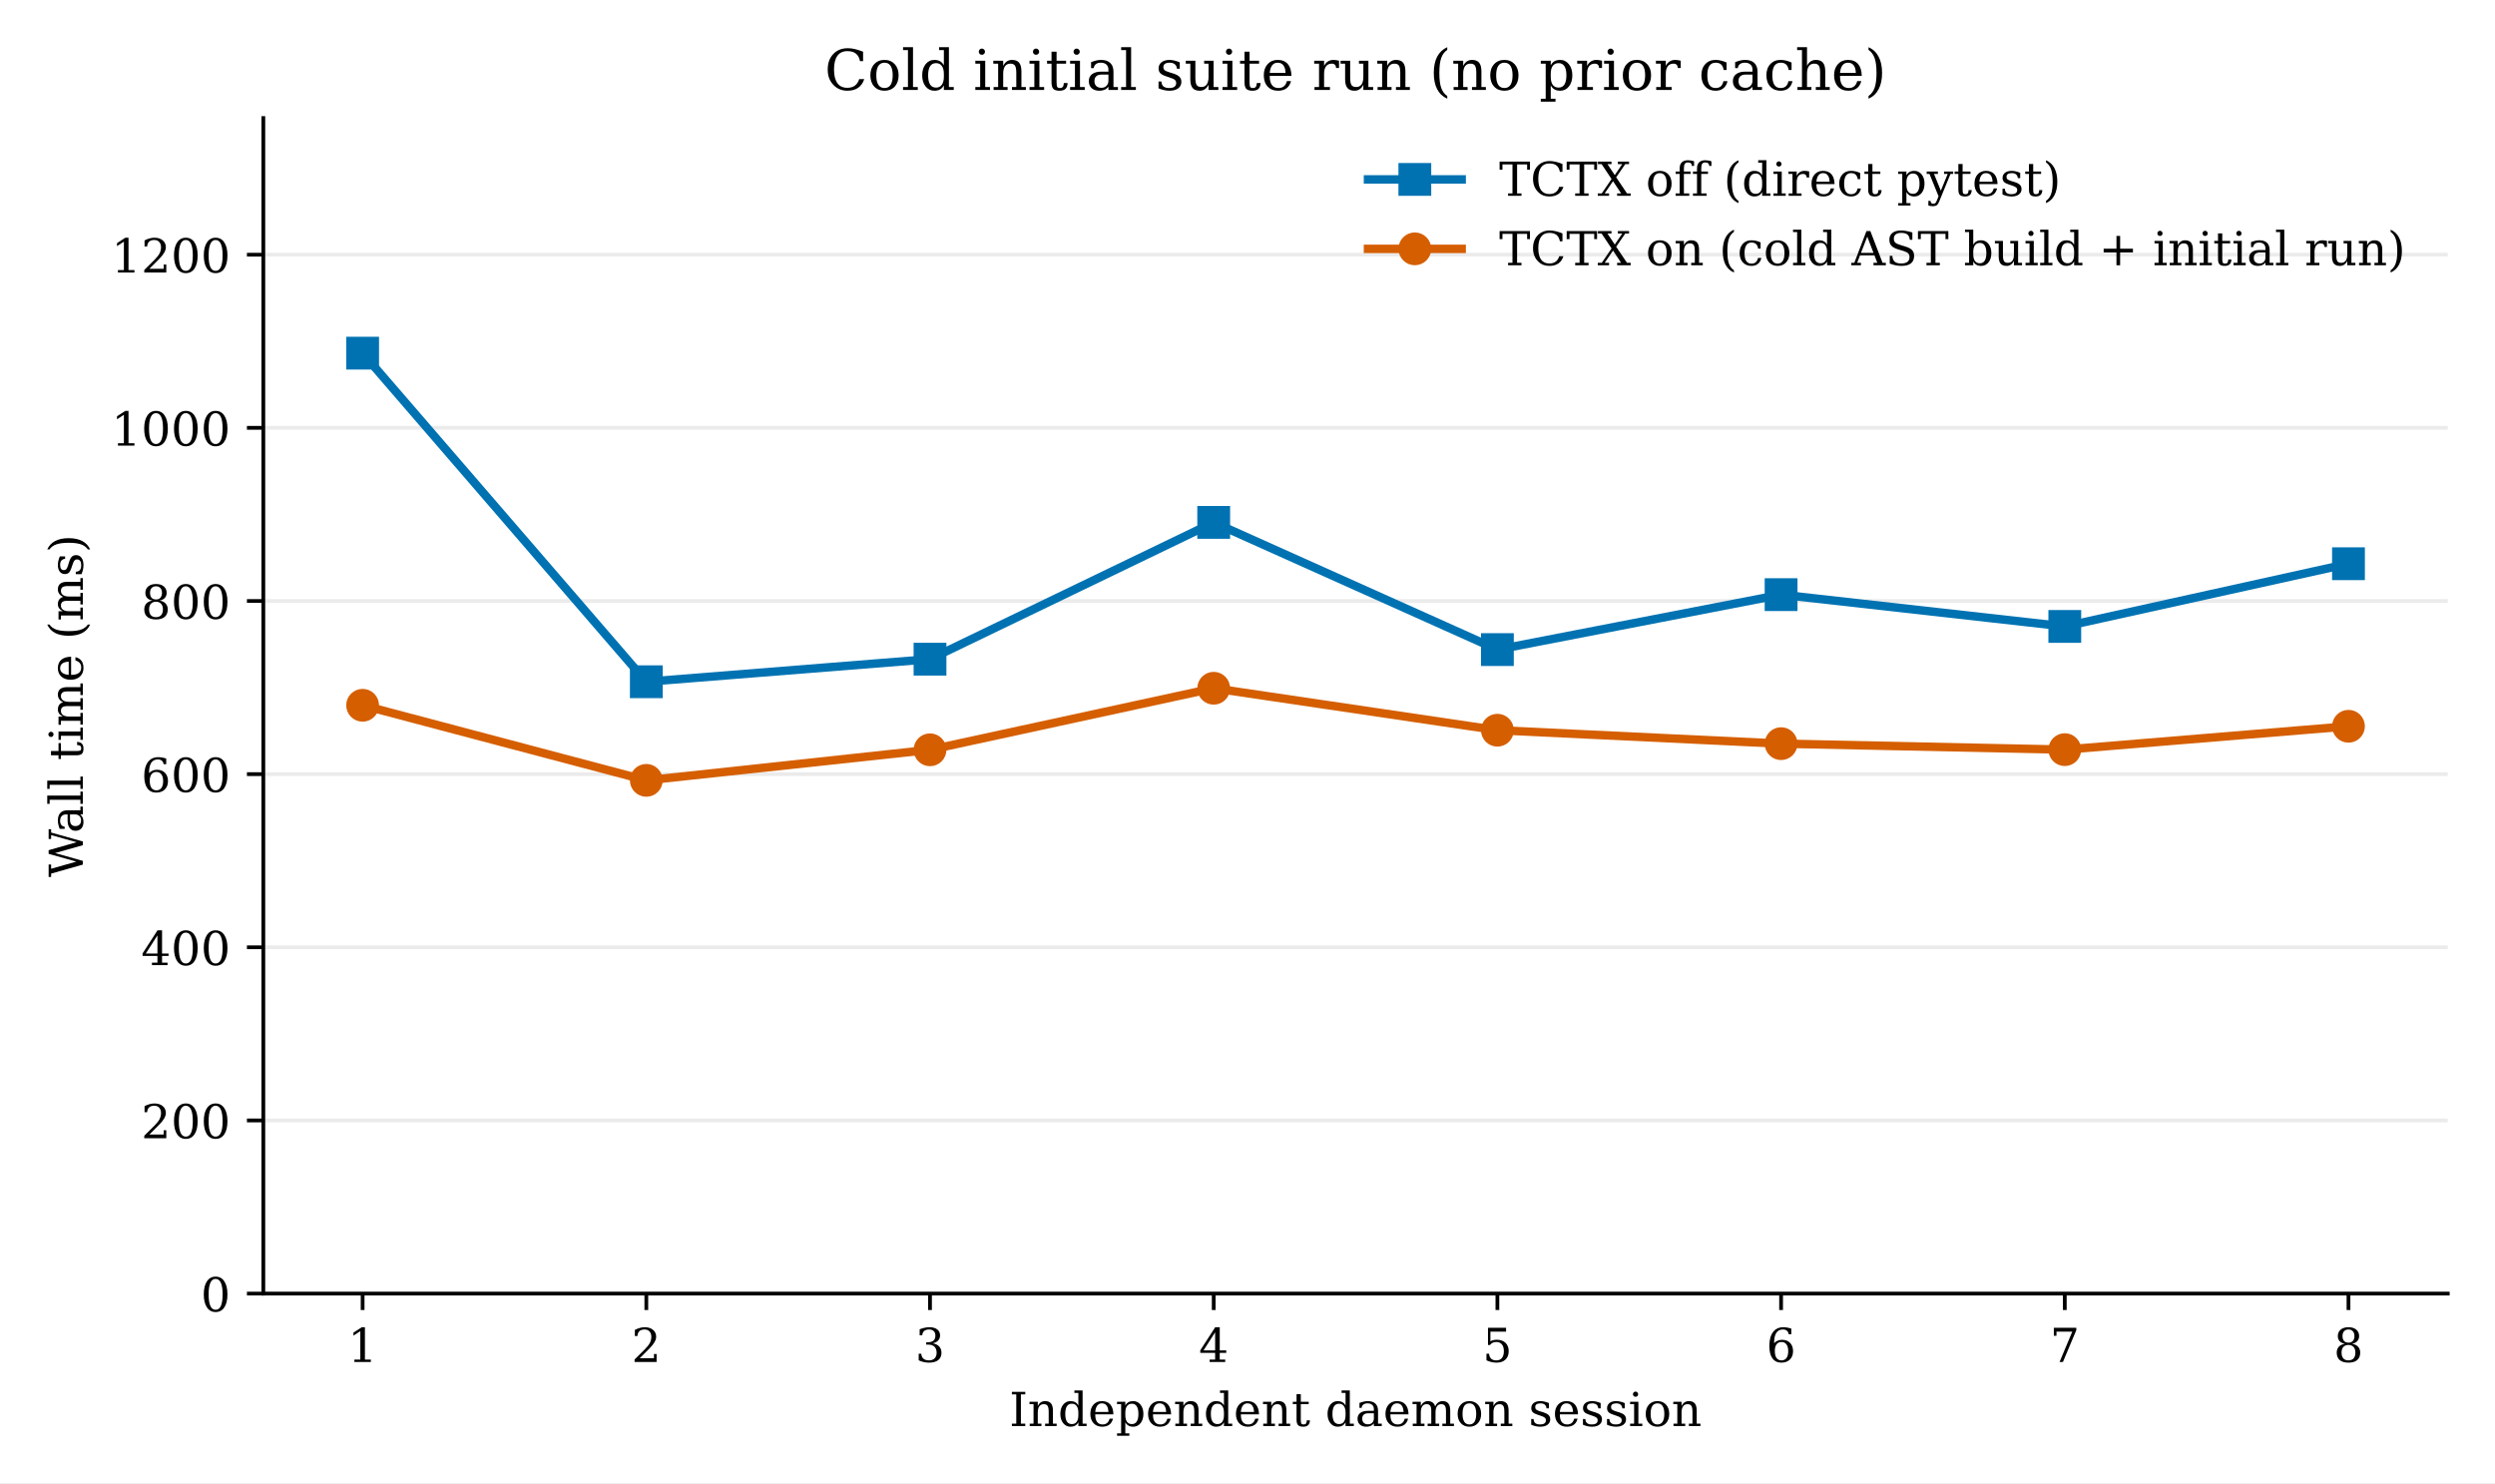
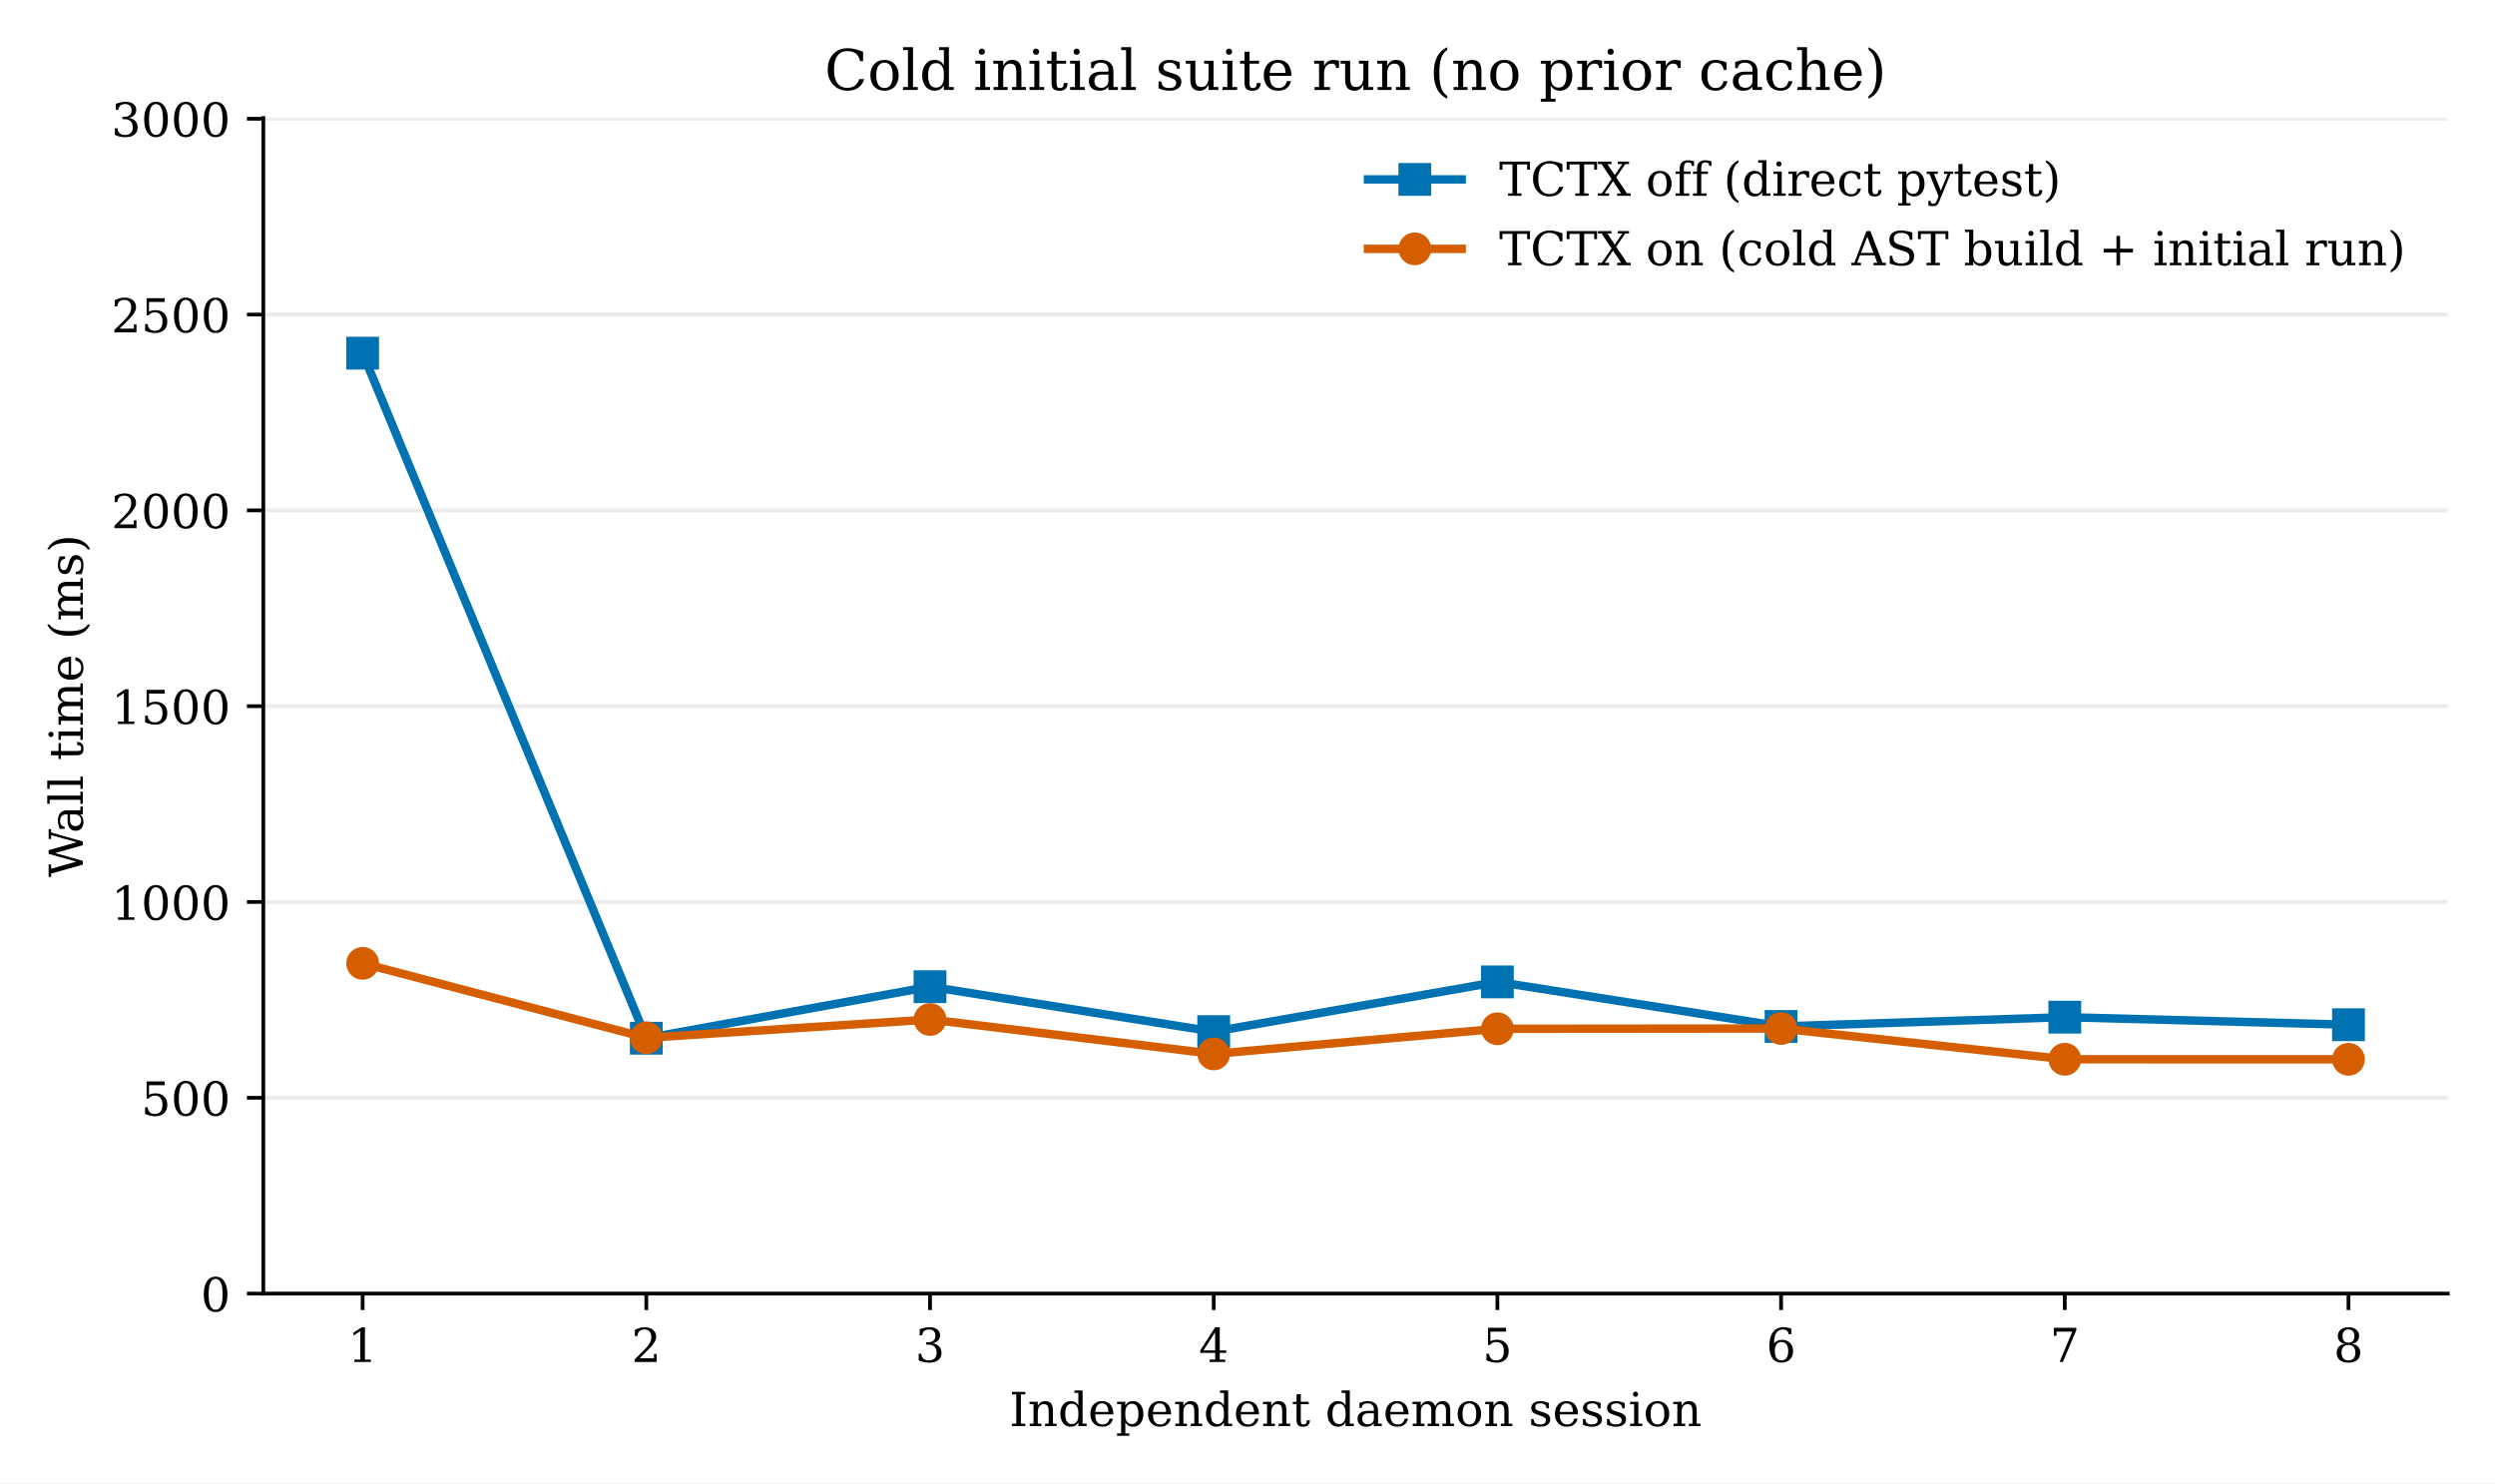
<svg xmlns="http://www.w3.org/2000/svg" xmlns:xlink="http://www.w3.org/1999/xlink" width="532.56pt" height="316.56pt" viewBox="0 0 532.56 316.56" version="1.1">
  <defs>
    <style type="text/css">*{stroke-linejoin: round; stroke-linecap: butt}</style>
  </defs>
  <g id="figure_1">
    <g id="patch_1">
      <path d="M 0 316.56 L 532.56 316.56 L 532.56 0 L 0 0 z " style="fill: #ffffff" />
    </g>
    <g id="axes_1">
      <g id="patch_2">
        <path d="M 56.208 276.123 L 522.48 276.123 L 522.48 25.198 L 56.208 25.198 z " style="fill: #ffffff" />
      </g>
      <g id="matplotlib.axis_1">
        <g id="xtick_1">
          <g id="line2d_1">
            <defs>
-               <path id="m691556948d" d="M 0 0 L 0 3.5 " style="stroke: #000000; stroke-width: 0.8" />
+               <path id="m5726c8c6a4" d="M 0 0 L 0 3.5 " style="stroke: #000000; stroke-width: 0.8" />
            </defs>
            <g>
-               <use xlink:href="#m691556948d" x="77.402" y="276.123" style="stroke: #000000; stroke-width: 0.8" />
+               <use xlink:href="#m5726c8c6a4" x="77.402" y="276.123" style="stroke: #000000; stroke-width: 0.8" />
            </g>
          </g>
          <g id="text_1">
            <text style="font-size: 10px; font-family: 'DejaVu Serif'; text-anchor: middle" x="77.402" y="290.722" transform="rotate(-0 77.40228 290.7217)">1</text>
          </g>
        </g>
        <g id="xtick_2">
          <g id="line2d_2">
            <g>
-               <use xlink:href="#m691556948d" x="137.957" y="276.123" style="stroke: #000000; stroke-width: 0.8" />
+               <use xlink:href="#m5726c8c6a4" x="137.957" y="276.123" style="stroke: #000000; stroke-width: 0.8" />
            </g>
          </g>
          <g id="text_2">
            <text style="font-size: 10px; font-family: 'DejaVu Serif'; text-anchor: middle" x="137.957" y="290.722" transform="rotate(-0 137.957 290.7217)">2</text>
          </g>
        </g>
        <g id="xtick_3">
          <g id="line2d_3">
            <g>
-               <use xlink:href="#m691556948d" x="198.512" y="276.123" style="stroke: #000000; stroke-width: 0.8" />
+               <use xlink:href="#m5726c8c6a4" x="198.512" y="276.123" style="stroke: #000000; stroke-width: 0.8" />
            </g>
          </g>
          <g id="text_3">
            <text style="font-size: 10px; font-family: 'DejaVu Serif'; text-anchor: middle" x="198.512" y="290.722" transform="rotate(-0 198.5117 290.7217)">3</text>
          </g>
        </g>
        <g id="xtick_4">
          <g id="line2d_4">
            <g>
-               <use xlink:href="#m691556948d" x="259.066" y="276.123" style="stroke: #000000; stroke-width: 0.8" />
+               <use xlink:href="#m5726c8c6a4" x="259.066" y="276.123" style="stroke: #000000; stroke-width: 0.8" />
            </g>
          </g>
          <g id="text_4">
            <text style="font-size: 10px; font-family: 'DejaVu Serif'; text-anchor: middle" x="259.066" y="290.722" transform="rotate(-0 259.0665 290.7217)">4</text>
          </g>
        </g>
        <g id="xtick_5">
          <g id="line2d_5">
            <g>
-               <use xlink:href="#m691556948d" x="319.621" y="276.123" style="stroke: #000000; stroke-width: 0.8" />
+               <use xlink:href="#m5726c8c6a4" x="319.621" y="276.123" style="stroke: #000000; stroke-width: 0.8" />
            </g>
          </g>
          <g id="text_5">
            <text style="font-size: 10px; font-family: 'DejaVu Serif'; text-anchor: middle" x="319.621" y="290.722" transform="rotate(-0 319.6212 290.7217)">5</text>
          </g>
        </g>
        <g id="xtick_6">
          <g id="line2d_6">
            <g>
-               <use xlink:href="#m691556948d" x="380.176" y="276.123" style="stroke: #000000; stroke-width: 0.8" />
+               <use xlink:href="#m5726c8c6a4" x="380.176" y="276.123" style="stroke: #000000; stroke-width: 0.8" />
            </g>
          </g>
          <g id="text_6">
            <text style="font-size: 10px; font-family: 'DejaVu Serif'; text-anchor: middle" x="380.176" y="290.722" transform="rotate(-0 380.1759 290.7217)">6</text>
          </g>
        </g>
        <g id="xtick_7">
          <g id="line2d_7">
            <g>
-               <use xlink:href="#m691556948d" x="440.731" y="276.123" style="stroke: #000000; stroke-width: 0.8" />
+               <use xlink:href="#m5726c8c6a4" x="440.731" y="276.123" style="stroke: #000000; stroke-width: 0.8" />
            </g>
          </g>
          <g id="text_7">
            <text style="font-size: 10px; font-family: 'DejaVu Serif'; text-anchor: middle" x="440.731" y="290.722" transform="rotate(-0 440.7306 290.7217)">7</text>
          </g>
        </g>
        <g id="xtick_8">
          <g id="line2d_8">
            <g>
-               <use xlink:href="#m691556948d" x="501.285" y="276.123" style="stroke: #000000; stroke-width: 0.8" />
+               <use xlink:href="#m5726c8c6a4" x="501.285" y="276.123" style="stroke: #000000; stroke-width: 0.8" />
            </g>
          </g>
          <g id="text_8">
            <text style="font-size: 10px; font-family: 'DejaVu Serif'; text-anchor: middle" x="501.285" y="290.722" transform="rotate(-0 501.2854 290.7217)">8</text>
          </g>
        </g>
        <g id="text_9">
          <text style="font-size: 10px; font-family: 'DejaVu Serif'; text-anchor: middle" x="289.344" y="304.4" transform="rotate(-0 289.3438 304.3998)">Independent daemon session</text>
        </g>
      </g>
      <g id="matplotlib.axis_2">
        <g id="ytick_1">
          <g id="line2d_9">
-             <path d="M 56.208 276.123 L 522.48 276.123 " clip-path="url(#p6f2341de6b)" style="fill: none; stroke: #b0b0b0; stroke-opacity: 0.25; stroke-width: 0.8; stroke-linecap: square" />
+             <path d="M 56.208 276.123 L 522.48 276.123 " clip-path="url(#pa79628eea2)" style="fill: none; stroke: #b0b0b0; stroke-opacity: 0.25; stroke-width: 0.8; stroke-linecap: square" />
          </g>
          <g id="line2d_10">
            <defs>
-               <path id="m03d20020ba" d="M 0 0 L -3.5 0 " style="stroke: #000000; stroke-width: 0.8" />
+               <path id="mab2ea15fd8" d="M 0 0 L -3.5 0 " style="stroke: #000000; stroke-width: 0.8" />
            </defs>
            <g>
-               <use xlink:href="#m03d20020ba" x="56.208" y="276.123" style="stroke: #000000; stroke-width: 0.8" />
+               <use xlink:href="#mab2ea15fd8" x="56.208" y="276.123" style="stroke: #000000; stroke-width: 0.8" />
            </g>
          </g>
          <g id="text_10">
            <text style="font-size: 10px; font-family: 'DejaVu Serif'; text-anchor: end" x="49.208" y="279.922" transform="rotate(-0 49.20813 279.9225)">0</text>
          </g>
        </g>
        <g id="ytick_2">
          <g id="line2d_11">
-             <path d="M 56.208 239.164 L 522.48 239.164 " clip-path="url(#p6f2341de6b)" style="fill: none; stroke: #b0b0b0; stroke-opacity: 0.25; stroke-width: 0.8; stroke-linecap: square" />
+             <path d="M 56.208 234.328 L 522.48 234.328 " clip-path="url(#pa79628eea2)" style="fill: none; stroke: #b0b0b0; stroke-opacity: 0.25; stroke-width: 0.8; stroke-linecap: square" />
          </g>
          <g id="line2d_12">
            <g>
-               <use xlink:href="#m03d20020ba" x="56.208" y="239.164" style="stroke: #000000; stroke-width: 0.8" />
+               <use xlink:href="#mab2ea15fd8" x="56.208" y="234.328" style="stroke: #000000; stroke-width: 0.8" />
            </g>
          </g>
          <g id="text_11">
-             <text style="font-size: 10px; font-family: 'DejaVu Serif'; text-anchor: end" x="49.208" y="242.963" transform="rotate(-0 49.20813 242.9629)">200</text>
+             <text style="font-size: 10px; font-family: 'DejaVu Serif'; text-anchor: end" x="49.208" y="238.127" transform="rotate(-0 49.20813 238.1272)">500</text>
          </g>
        </g>
        <g id="ytick_3">
          <g id="line2d_13">
-             <path d="M 56.208 202.204 L 522.48 202.204 " clip-path="url(#p6f2341de6b)" style="fill: none; stroke: #b0b0b0; stroke-opacity: 0.25; stroke-width: 0.8; stroke-linecap: square" />
+             <path d="M 56.208 192.533 L 522.48 192.533 " clip-path="url(#pa79628eea2)" style="fill: none; stroke: #b0b0b0; stroke-opacity: 0.25; stroke-width: 0.8; stroke-linecap: square" />
          </g>
          <g id="line2d_14">
            <g>
-               <use xlink:href="#m03d20020ba" x="56.208" y="202.204" style="stroke: #000000; stroke-width: 0.8" />
+               <use xlink:href="#mab2ea15fd8" x="56.208" y="192.533" style="stroke: #000000; stroke-width: 0.8" />
            </g>
          </g>
          <g id="text_12">
-             <text style="font-size: 10px; font-family: 'DejaVu Serif'; text-anchor: end" x="49.208" y="206.003" transform="rotate(-0 49.20813 206.0034)">400</text>
+             <text style="font-size: 10px; font-family: 'DejaVu Serif'; text-anchor: end" x="49.208" y="196.332" transform="rotate(-0 49.20813 196.3319)">1000</text>
          </g>
        </g>
        <g id="ytick_4">
          <g id="line2d_15">
-             <path d="M 56.208 165.245 L 522.48 165.245 " clip-path="url(#p6f2341de6b)" style="fill: none; stroke: #b0b0b0; stroke-opacity: 0.25; stroke-width: 0.8; stroke-linecap: square" />
+             <path d="M 56.208 150.737 L 522.48 150.737 " clip-path="url(#pa79628eea2)" style="fill: none; stroke: #b0b0b0; stroke-opacity: 0.25; stroke-width: 0.8; stroke-linecap: square" />
          </g>
          <g id="line2d_16">
            <g>
-               <use xlink:href="#m03d20020ba" x="56.208" y="165.245" style="stroke: #000000; stroke-width: 0.8" />
+               <use xlink:href="#mab2ea15fd8" x="56.208" y="150.737" style="stroke: #000000; stroke-width: 0.8" />
            </g>
          </g>
          <g id="text_13">
-             <text style="font-size: 10px; font-family: 'DejaVu Serif'; text-anchor: end" x="49.208" y="169.044" transform="rotate(-0 49.20813 169.0438)">600</text>
+             <text style="font-size: 10px; font-family: 'DejaVu Serif'; text-anchor: end" x="49.208" y="154.537" transform="rotate(-0 49.20813 154.5365)">1500</text>
          </g>
        </g>
        <g id="ytick_5">
          <g id="line2d_17">
-             <path d="M 56.208 128.285 L 522.48 128.285 " clip-path="url(#p6f2341de6b)" style="fill: none; stroke: #b0b0b0; stroke-opacity: 0.25; stroke-width: 0.8; stroke-linecap: square" />
+             <path d="M 56.208 108.942 L 522.48 108.942 " clip-path="url(#pa79628eea2)" style="fill: none; stroke: #b0b0b0; stroke-opacity: 0.25; stroke-width: 0.8; stroke-linecap: square" />
          </g>
          <g id="line2d_18">
            <g>
-               <use xlink:href="#m03d20020ba" x="56.208" y="128.285" style="stroke: #000000; stroke-width: 0.8" />
+               <use xlink:href="#mab2ea15fd8" x="56.208" y="108.942" style="stroke: #000000; stroke-width: 0.8" />
            </g>
          </g>
          <g id="text_14">
-             <text style="font-size: 10px; font-family: 'DejaVu Serif'; text-anchor: end" x="49.208" y="132.084" transform="rotate(-0 49.20813 132.0843)">800</text>
+             <text style="font-size: 10px; font-family: 'DejaVu Serif'; text-anchor: end" x="49.208" y="112.741" transform="rotate(-0 49.20813 112.7412)">2000</text>
          </g>
        </g>
        <g id="ytick_6">
          <g id="line2d_19">
-             <path d="M 56.208 91.325 L 522.48 91.325 " clip-path="url(#p6f2341de6b)" style="fill: none; stroke: #b0b0b0; stroke-opacity: 0.25; stroke-width: 0.8; stroke-linecap: square" />
+             <path d="M 56.208 67.147 L 522.48 67.147 " clip-path="url(#pa79628eea2)" style="fill: none; stroke: #b0b0b0; stroke-opacity: 0.25; stroke-width: 0.8; stroke-linecap: square" />
          </g>
          <g id="line2d_20">
            <g>
-               <use xlink:href="#m03d20020ba" x="56.208" y="91.325" style="stroke: #000000; stroke-width: 0.8" />
+               <use xlink:href="#mab2ea15fd8" x="56.208" y="67.147" style="stroke: #000000; stroke-width: 0.8" />
            </g>
          </g>
          <g id="text_15">
-             <text style="font-size: 10px; font-family: 'DejaVu Serif'; text-anchor: end" x="49.208" y="95.125" transform="rotate(-0 49.20813 95.1247)">1000</text>
+             <text style="font-size: 10px; font-family: 'DejaVu Serif'; text-anchor: end" x="49.208" y="70.946" transform="rotate(-0 49.20813 70.94591)">2500</text>
          </g>
        </g>
        <g id="ytick_7">
          <g id="line2d_21">
-             <path d="M 56.208 54.366 L 522.48 54.366 " clip-path="url(#p6f2341de6b)" style="fill: none; stroke: #b0b0b0; stroke-opacity: 0.25; stroke-width: 0.8; stroke-linecap: square" />
+             <path d="M 56.208 25.351 L 522.48 25.351 " clip-path="url(#pa79628eea2)" style="fill: none; stroke: #b0b0b0; stroke-opacity: 0.25; stroke-width: 0.8; stroke-linecap: square" />
          </g>
          <g id="line2d_22">
            <g>
-               <use xlink:href="#m03d20020ba" x="56.208" y="54.366" style="stroke: #000000; stroke-width: 0.8" />
+               <use xlink:href="#mab2ea15fd8" x="56.208" y="25.351" style="stroke: #000000; stroke-width: 0.8" />
            </g>
          </g>
          <g id="text_16">
-             <text style="font-size: 10px; font-family: 'DejaVu Serif'; text-anchor: end" x="49.208" y="58.165" transform="rotate(-0 49.20813 58.16514)">1200</text>
+             <text style="font-size: 10px; font-family: 'DejaVu Serif'; text-anchor: end" x="49.208" y="29.151" transform="rotate(-0 49.20813 29.15059)">3000</text>
          </g>
        </g>
        <g id="text_17">
          <text style="font-size: 10px; font-family: 'DejaVu Serif'; text-anchor: middle" x="17.678" y="150.661" transform="rotate(-90 17.67844 150.6607)">Wall time (ms)</text>
        </g>
      </g>
      <g id="line2d_23">
-         <path d="M 77.402 75.383 L 137.957 145.521 L 198.512 140.703 L 259.066 111.506 L 319.621 138.658 L 380.176 126.928 L 440.731 133.716 L 501.285 120.33 " clip-path="url(#p6f2341de6b)" style="fill: none; stroke: #0072b2; stroke-width: 1.8; stroke-linecap: square" />
+         <path d="M 77.402 75.383 L 137.957 221.615 L 198.512 210.613 L 259.066 220.204 L 319.621 209.592 L 380.176 219.1 L 440.731 217.12 L 501.285 218.731 " clip-path="url(#pa79628eea2)" style="fill: none; stroke: #0072b2; stroke-width: 1.8; stroke-linecap: square" />
        <defs>
-           <path id="m8841f52835" d="M -3 3 L 3 3 L 3 -3 L -3 -3 z " style="stroke: #0072b2; stroke-linejoin: miter" />
+           <path id="mab72391e01" d="M -3 3 L 3 3 L 3 -3 L -3 -3 z " style="stroke: #0072b2; stroke-linejoin: miter" />
        </defs>
-         <g clip-path="url(#p6f2341de6b)">
-           <use xlink:href="#m8841f52835" x="77.402" y="75.383" style="fill: #0072b2; stroke: #0072b2; stroke-linejoin: miter" />
-           <use xlink:href="#m8841f52835" x="137.957" y="145.521" style="fill: #0072b2; stroke: #0072b2; stroke-linejoin: miter" />
-           <use xlink:href="#m8841f52835" x="198.512" y="140.703" style="fill: #0072b2; stroke: #0072b2; stroke-linejoin: miter" />
-           <use xlink:href="#m8841f52835" x="259.066" y="111.506" style="fill: #0072b2; stroke: #0072b2; stroke-linejoin: miter" />
-           <use xlink:href="#m8841f52835" x="319.621" y="138.658" style="fill: #0072b2; stroke: #0072b2; stroke-linejoin: miter" />
-           <use xlink:href="#m8841f52835" x="380.176" y="126.928" style="fill: #0072b2; stroke: #0072b2; stroke-linejoin: miter" />
-           <use xlink:href="#m8841f52835" x="440.731" y="133.716" style="fill: #0072b2; stroke: #0072b2; stroke-linejoin: miter" />
-           <use xlink:href="#m8841f52835" x="501.285" y="120.33" style="fill: #0072b2; stroke: #0072b2; stroke-linejoin: miter" />
+         <g clip-path="url(#pa79628eea2)">
+           <use xlink:href="#mab72391e01" x="77.402" y="75.383" style="fill: #0072b2; stroke: #0072b2; stroke-linejoin: miter" />
+           <use xlink:href="#mab72391e01" x="137.957" y="221.615" style="fill: #0072b2; stroke: #0072b2; stroke-linejoin: miter" />
+           <use xlink:href="#mab72391e01" x="198.512" y="210.613" style="fill: #0072b2; stroke: #0072b2; stroke-linejoin: miter" />
+           <use xlink:href="#mab72391e01" x="259.066" y="220.204" style="fill: #0072b2; stroke: #0072b2; stroke-linejoin: miter" />
+           <use xlink:href="#mab72391e01" x="319.621" y="209.592" style="fill: #0072b2; stroke: #0072b2; stroke-linejoin: miter" />
+           <use xlink:href="#mab72391e01" x="380.176" y="219.1" style="fill: #0072b2; stroke: #0072b2; stroke-linejoin: miter" />
+           <use xlink:href="#mab72391e01" x="440.731" y="217.12" style="fill: #0072b2; stroke: #0072b2; stroke-linejoin: miter" />
+           <use xlink:href="#mab72391e01" x="501.285" y="218.731" style="fill: #0072b2; stroke: #0072b2; stroke-linejoin: miter" />
        </g>
      </g>
      <g id="line2d_24">
-         <path d="M 77.402 150.544 L 137.957 166.57 L 198.512 160.048 L 259.066 146.91 L 319.621 155.868 L 380.176 158.736 L 440.731 160.014 L 501.285 155.026 " clip-path="url(#p6f2341de6b)" style="fill: none; stroke: #d55e00; stroke-width: 1.8; stroke-linecap: square" />
+         <path d="M 77.402 205.63 L 137.957 221.52 L 198.512 217.613 L 259.066 224.962 L 319.621 219.599 L 380.176 219.543 L 440.731 226.101 L 501.285 226.116 " clip-path="url(#pa79628eea2)" style="fill: none; stroke: #d55e00; stroke-width: 1.8; stroke-linecap: square" />
        <defs>
-           <path id="ma6917d14bd" d="M 0 3 C 0.796 3 1.559 2.684 2.121 2.121 C 2.684 1.559 3 0.796 3 0 C 3 -0.796 2.684 -1.559 2.121 -2.121 C 1.559 -2.684 0.796 -3 0 -3 C -0.796 -3 -1.559 -2.684 -2.121 -2.121 C -2.684 -1.559 -3 -0.796 -3 0 C -3 0.796 -2.684 1.559 -2.121 2.121 C -1.559 2.684 -0.796 3 0 3 z " style="stroke: #d55e00" />
+           <path id="md9cdfe529b" d="M 0 3 C 0.796 3 1.559 2.684 2.121 2.121 C 2.684 1.559 3 0.796 3 0 C 3 -0.796 2.684 -1.559 2.121 -2.121 C 1.559 -2.684 0.796 -3 0 -3 C -0.796 -3 -1.559 -2.684 -2.121 -2.121 C -2.684 -1.559 -3 -0.796 -3 0 C -3 0.796 -2.684 1.559 -2.121 2.121 C -1.559 2.684 -0.796 3 0 3 z " style="stroke: #d55e00" />
        </defs>
-         <g clip-path="url(#p6f2341de6b)">
-           <use xlink:href="#ma6917d14bd" x="77.402" y="150.544" style="fill: #d55e00; stroke: #d55e00" />
-           <use xlink:href="#ma6917d14bd" x="137.957" y="166.57" style="fill: #d55e00; stroke: #d55e00" />
-           <use xlink:href="#ma6917d14bd" x="198.512" y="160.048" style="fill: #d55e00; stroke: #d55e00" />
-           <use xlink:href="#ma6917d14bd" x="259.066" y="146.91" style="fill: #d55e00; stroke: #d55e00" />
-           <use xlink:href="#ma6917d14bd" x="319.621" y="155.868" style="fill: #d55e00; stroke: #d55e00" />
-           <use xlink:href="#ma6917d14bd" x="380.176" y="158.736" style="fill: #d55e00; stroke: #d55e00" />
-           <use xlink:href="#ma6917d14bd" x="440.731" y="160.014" style="fill: #d55e00; stroke: #d55e00" />
-           <use xlink:href="#ma6917d14bd" x="501.285" y="155.026" style="fill: #d55e00; stroke: #d55e00" />
+         <g clip-path="url(#pa79628eea2)">
+           <use xlink:href="#md9cdfe529b" x="77.402" y="205.63" style="fill: #d55e00; stroke: #d55e00" />
+           <use xlink:href="#md9cdfe529b" x="137.957" y="221.52" style="fill: #d55e00; stroke: #d55e00" />
+           <use xlink:href="#md9cdfe529b" x="198.512" y="217.613" style="fill: #d55e00; stroke: #d55e00" />
+           <use xlink:href="#md9cdfe529b" x="259.066" y="224.962" style="fill: #d55e00; stroke: #d55e00" />
+           <use xlink:href="#md9cdfe529b" x="319.621" y="219.599" style="fill: #d55e00; stroke: #d55e00" />
+           <use xlink:href="#md9cdfe529b" x="380.176" y="219.543" style="fill: #d55e00; stroke: #d55e00" />
+           <use xlink:href="#md9cdfe529b" x="440.731" y="226.101" style="fill: #d55e00; stroke: #d55e00" />
+           <use xlink:href="#md9cdfe529b" x="501.285" y="226.116" style="fill: #d55e00; stroke: #d55e00" />
        </g>
      </g>
      <g id="patch_3">
        <path d="M 56.208 276.123 L 56.208 25.198 " style="fill: none; stroke: #000000; stroke-width: 0.8; stroke-linejoin: miter; stroke-linecap: square" />
      </g>
      <g id="patch_4">
        <path d="M 56.208 276.123 L 522.48 276.123 " style="fill: none; stroke: #000000; stroke-width: 0.8; stroke-linejoin: miter; stroke-linecap: square" />
      </g>
      <g id="text_18">
        <text style="font-size: 12px; font-family: 'DejaVu Serif'; text-anchor: middle" x="289.344" y="19.198" transform="rotate(-0 289.3438 19.19813)">Cold initial suite run (no prior cache)</text>
      </g>
      <g id="legend_1">
        <g id="line2d_25">
          <path d="M 291.998 38.297 L 301.998 38.297 L 311.998 38.297 " style="fill: none; stroke: #0072b2; stroke-width: 1.8; stroke-linecap: square" />
          <g>
-             <use xlink:href="#m8841f52835" x="301.998" y="38.297" style="fill: #0072b2; stroke: #0072b2; stroke-linejoin: miter" />
+             <use xlink:href="#mab72391e01" x="301.998" y="38.297" style="fill: #0072b2; stroke: #0072b2; stroke-linejoin: miter" />
          </g>
        </g>
        <g id="text_19">
          <text style="font-size: 10px; font-family: 'DejaVu Serif'; text-anchor: start" x="319.998" y="41.797" transform="rotate(-0 319.9983 41.79656)">TCTX off (direct pytest)</text>
        </g>
        <g id="line2d_26">
          <path d="M 291.998 53.117 L 301.998 53.117 L 311.998 53.117 " style="fill: none; stroke: #d55e00; stroke-width: 1.8; stroke-linecap: square" />
          <g>
-             <use xlink:href="#ma6917d14bd" x="301.998" y="53.117" style="fill: #d55e00; stroke: #d55e00" />
+             <use xlink:href="#md9cdfe529b" x="301.998" y="53.117" style="fill: #d55e00; stroke: #d55e00" />
          </g>
        </g>
        <g id="text_20">
          <text style="font-size: 10px; font-family: 'DejaVu Serif'; text-anchor: start" x="319.998" y="56.617" transform="rotate(-0 319.9983 56.61688)">TCTX on (cold AST build + initial run)</text>
        </g>
      </g>
    </g>
  </g>
  <defs>
-     <clipPath id="p6f2341de6b">
+     <clipPath id="pa79628eea2">
      <rect x="56.208" y="25.198" width="466.271" height="250.925" />
    </clipPath>
  </defs>
</svg>
